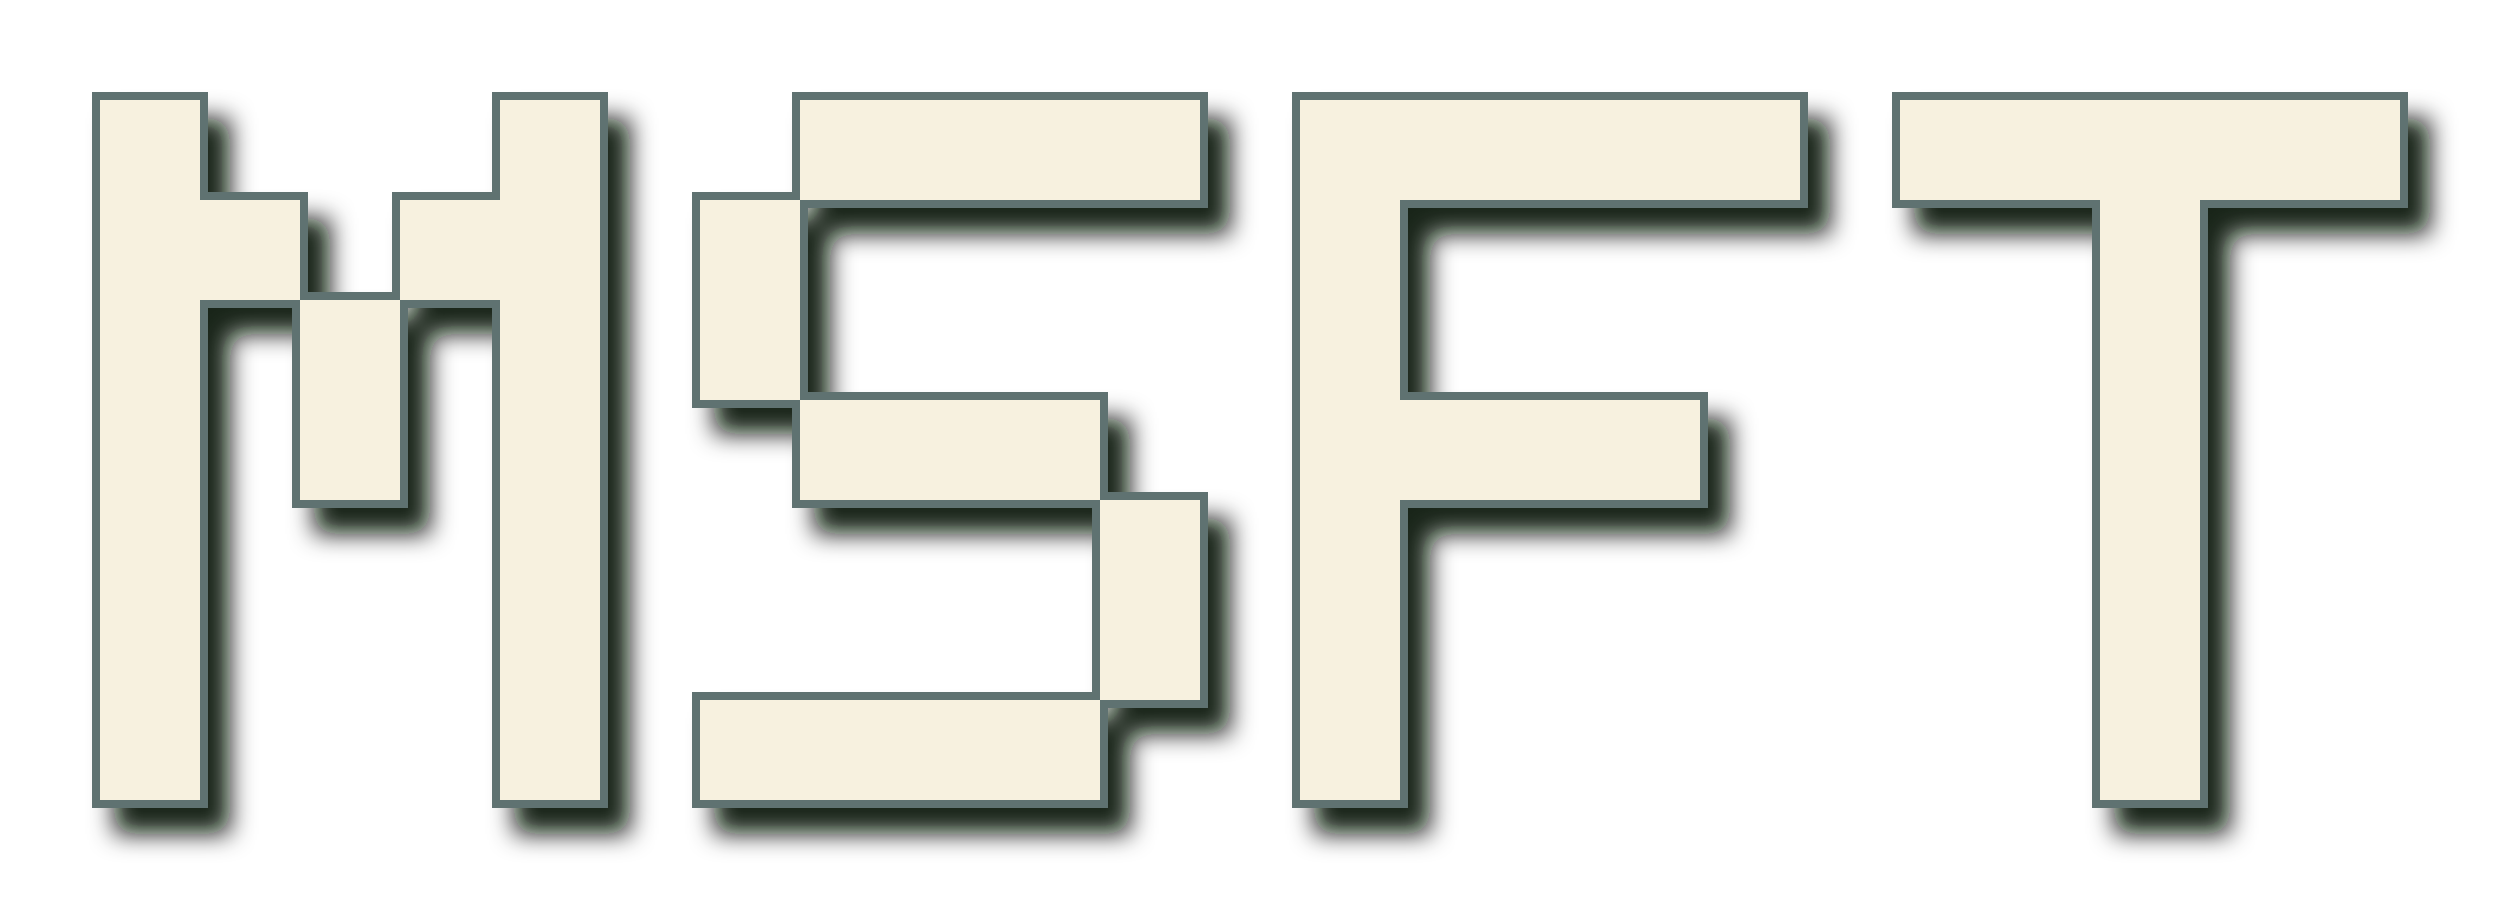
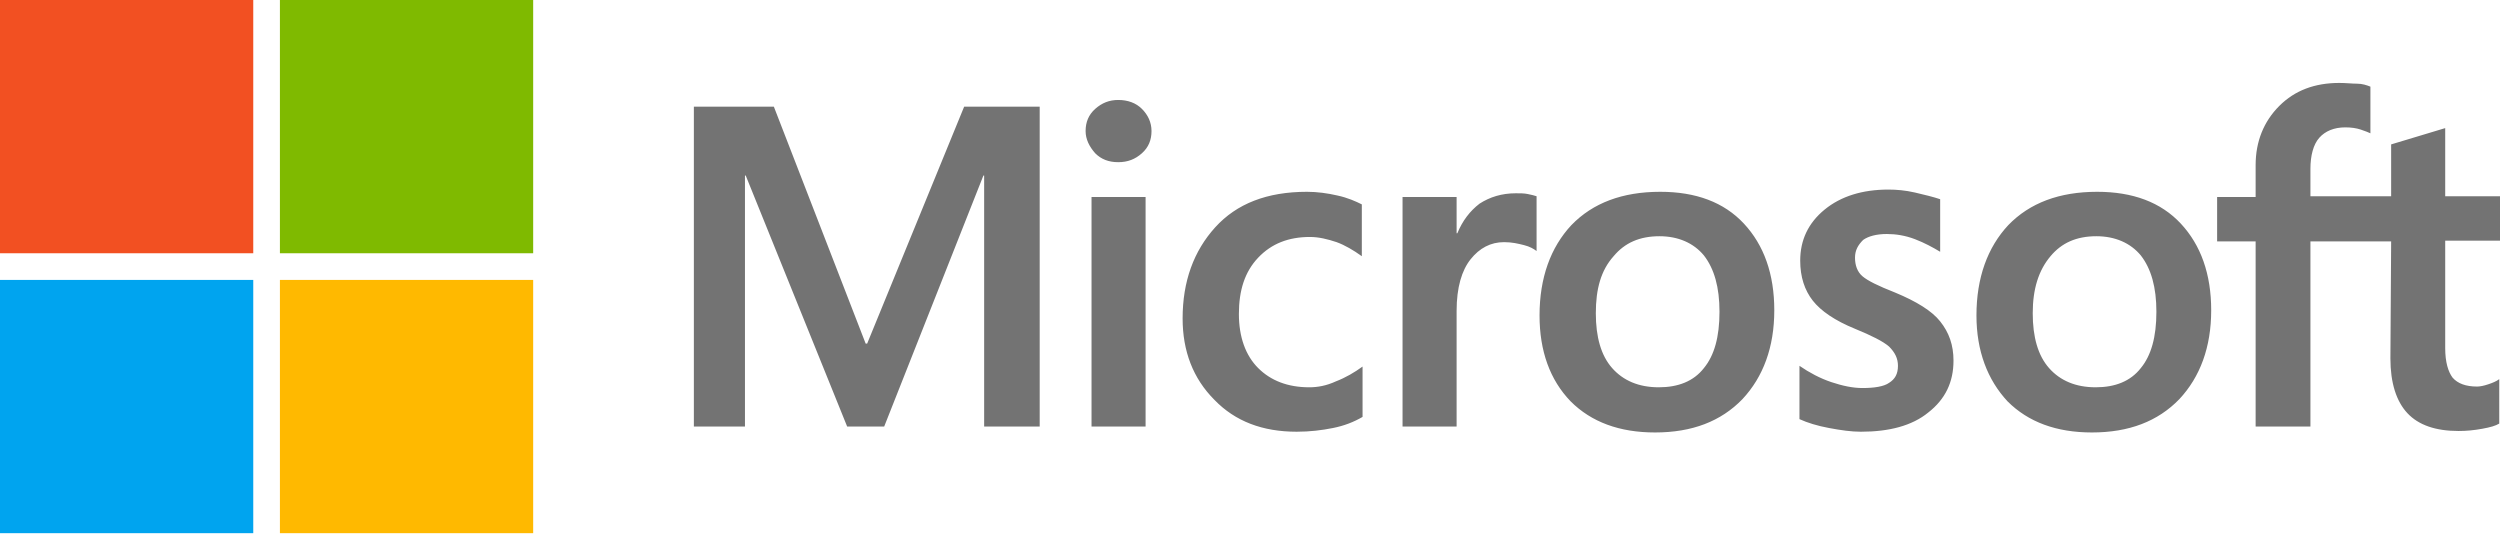
- <svg xmlns="http://www.w3.org/2000/svg" viewBox="-1 -1 25 9">
-   <defs>
-     <filter id="emboss" x="-20%" y="-30%" width="140%" height="170%">
-       <feDropShadow dx="0.22" dy="0.26" stdDeviation="0.12" flood-color="#020706" flood-opacity="0.9" />
-     </filter>
-   </defs>
-   <path d="M0 0h1v1h-1zM4 0h1v1h-1zM0 1h1v1h-1zM1 1h1v1h-1zM3 1h1v1h-1zM4 1h1v1h-1zM0 2h1v1h-1zM2 2h1v1h-1zM4 2h1v1h-1zM0 3h1v1h-1zM2 3h1v1h-1zM4 3h1v1h-1zM0 4h1v1h-1zM4 4h1v1h-1zM0 5h1v1h-1zM4 5h1v1h-1zM0 6h1v1h-1zM4 6h1v1h-1zM7 0h1v1h-1zM8 0h1v1h-1zM9 0h1v1h-1zM10 0h1v1h-1zM6 1h1v1h-1zM6 2h1v1h-1zM7 3h1v1h-1zM8 3h1v1h-1zM9 3h1v1h-1zM10 4h1v1h-1zM10 5h1v1h-1zM6 6h1v1h-1zM7 6h1v1h-1zM8 6h1v1h-1zM9 6h1v1h-1zM12 0h1v1h-1zM13 0h1v1h-1zM14 0h1v1h-1zM15 0h1v1h-1zM16 0h1v1h-1zM12 1h1v1h-1zM12 2h1v1h-1zM12 3h1v1h-1zM13 3h1v1h-1zM14 3h1v1h-1zM15 3h1v1h-1zM12 4h1v1h-1zM12 5h1v1h-1zM12 6h1v1h-1zM18 0h1v1h-1zM19 0h1v1h-1zM20 0h1v1h-1zM21 0h1v1h-1zM22 0h1v1h-1zM20 1h1v1h-1zM20 2h1v1h-1zM20 3h1v1h-1zM20 4h1v1h-1zM20 5h1v1h-1zM20 6h1v1h-1z" fill="#f7f1df" stroke="#5f7271" stroke-width="0.16" paint-order="stroke fill" filter="url(#emboss)" />
+ <svg xmlns="http://www.w3.org/2000/svg" version="1.1" viewBox="0 0 337.6 72">
+   <path fill="#737373" d="M140.4,14.4v43.2h-7.5V23.7h-0.1l-13.4,33.9h-5l-13.7-33.9h-0.1v33.9h-6.9V14.4h10.8l12.4,32h0.2l13.1-32H140.4 z M146.6,17.7c0-1.2,0.4-2.2,1.3-3c0.9-0.8,1.9-1.2,3.1-1.2c1.3,0,2.4,0.4,3.2,1.2s1.3,1.8,1.3,3c0,1.2-0.4,2.2-1.3,3 c-0.9,0.8-1.9,1.2-3.2,1.2s-2.3-0.4-3.1-1.2C147.1,19.8,146.6,18.8,146.6,17.7z M154.7,26.6v31h-7.3v-31H154.7z M176.8,52.3 c1.1,0,2.3-0.2,3.6-0.8c1.3-0.5,2.5-1.2,3.6-2v6.8c-1.2,0.7-2.5,1.2-4,1.5c-1.5,0.3-3.1,0.5-4.9,0.5c-4.6,0-8.3-1.4-11.1-4.3 c-2.9-2.9-4.3-6.6-4.3-11c0-5,1.5-9.1,4.4-12.3c2.9-3.2,7-4.8,12.4-4.8c1.4,0,2.8,0.2,4.1,0.5c1.4,0.3,2.5,0.8,3.3,1.2v7 c-1.1-0.8-2.3-1.5-3.4-1.9c-1.2-0.4-2.4-0.7-3.6-0.7c-2.9,0-5.2,0.9-7,2.8s-2.6,4.4-2.6,7.6c0,3.1,0.9,5.6,2.6,7.3 C171.6,51.4,173.9,52.3,176.8,52.3z M204.7,26.1c0.6,0,1.1,0,1.6,0.1s0.9,0.2,1.2,0.3v7.4c-0.4-0.3-0.9-0.6-1.7-0.8 s-1.6-0.4-2.7-0.4c-1.8,0-3.3,0.8-4.5,2.3s-1.9,3.8-1.9,7v15.6h-7.3v-31h7.3v4.9h0.1c0.7-1.7,1.7-3,3-4 C201.2,26.6,202.8,26.1,204.7,26.1z M207.9,42.6c0-5.1,1.5-9.2,4.3-12.2c2.9-3,6.9-4.5,12-4.5c4.8,0,8.6,1.4,11.3,4.3 s4.1,6.8,4.1,11.7c0,5-1.5,9-4.3,12c-2.9,3-6.8,4.5-11.8,4.5c-4.8,0-8.6-1.4-11.4-4.2C209.3,51.3,207.9,47.4,207.9,42.6z M215.5,42.3c0,3.2,0.7,5.7,2.2,7.4s3.6,2.6,6.3,2.6c2.6,0,4.7-0.8,6.1-2.6c1.4-1.7,2.1-4.2,2.1-7.6c0-3.3-0.7-5.8-2.1-7.6 c-1.4-1.7-3.5-2.6-6-2.6c-2.7,0-4.7,0.9-6.2,2.7C216.2,36.5,215.5,39,215.5,42.3z M250.5,34.8c0,1,0.3,1.9,1,2.5 c0.7,0.6,2.1,1.3,4.4,2.2c2.9,1.2,5,2.5,6.1,3.9c1.2,1.5,1.8,3.2,1.8,5.3c0,2.9-1.1,5.2-3.4,7c-2.2,1.8-5.3,2.6-9.1,2.6 c-1.3,0-2.7-0.2-4.3-0.5c-1.6-0.3-2.9-0.7-4-1.2v-7.2c1.3,0.9,2.8,1.7,4.3,2.2c1.5,0.5,2.9,0.8,4.2,0.8c1.6,0,2.9-0.2,3.6-0.7 c0.8-0.5,1.2-1.2,1.2-2.3c0-1-0.4-1.8-1.2-2.6c-0.8-0.7-2.4-1.5-4.6-2.4c-2.7-1.1-4.6-2.4-5.7-3.8s-1.7-3.2-1.7-5.4 c0-2.8,1.1-5.1,3.3-6.9c2.2-1.8,5.1-2.7,8.6-2.7c1.1,0,2.3,0.1,3.6,0.4s2.5,0.6,3.4,0.9V34c-1-0.6-2.1-1.2-3.4-1.7 c-1.3-0.5-2.6-0.7-3.8-0.7c-1.4,0-2.5,0.3-3.2,0.8C250.9,33.1,250.5,33.8,250.5,34.8z M266.9,42.6c0-5.1,1.5-9.2,4.3-12.2 c2.9-3,6.9-4.5,12-4.5c4.8,0,8.6,1.4,11.3,4.3s4.1,6.8,4.1,11.7c0,5-1.5,9-4.3,12c-2.9,3-6.8,4.5-11.8,4.5c-4.8,0-8.6-1.4-11.4-4.2 C268.4,51.3,266.9,47.4,266.9,42.6z M274.5,42.3c0,3.2,0.7,5.7,2.2,7.4s3.6,2.6,6.3,2.6c2.6,0,4.7-0.8,6.1-2.6 c1.4-1.7,2.1-4.2,2.1-7.6c0-3.3-0.7-5.8-2.1-7.6c-1.4-1.7-3.5-2.6-6-2.6c-2.7,0-4.7,0.9-6.2,2.7C275.3,36.5,274.5,39,274.5,42.3z M322.9,32.6h-10.9v25h-7.4v-25h-5.2v-6h5.2v-4.3c0-3.2,1.1-5.9,3.2-8s4.8-3.1,8.1-3.1c0.9,0,1.7,0.1,2.4,0.1s1.3,0.2,1.8,0.4v6.3 c-0.2-0.1-0.7-0.3-1.3-0.5c-0.6-0.2-1.3-0.3-2.1-0.3c-1.5,0-2.7,0.5-3.5,1.4c-0.8,0.9-1.2,2.4-1.2,4.2v3.7h10.9v-7l7.3-2.2v9.2h7.4 v6h-7.4v14.5c0,1.9,0.4,3.2,1,4c0.7,0.8,1.8,1.2,3.3,1.2c0.4,0,0.9-0.1,1.5-0.3c0.6-0.2,1.1-0.4,1.5-0.7v6c-0.5,0.3-1.2,0.5-2.3,0.7 c-1.1,0.2-2.1,0.3-3.2,0.3c-3.1,0-5.4-0.8-6.9-2.4c-1.5-1.6-2.3-4.1-2.3-7.4L322.9,32.6L322.9,32.6z" />
+   <rect fill="#F25022" width="34.2" height="34.2" />
+   <rect x="37.8" fill="#7FBA00" width="34.2" height="34.2" />
+   <rect y="37.8" fill="#00A4EF" width="34.2" height="34.2" />
+   <rect x="37.8" y="37.8" fill="#FFB900" width="34.2" height="34.2" />
</svg>
